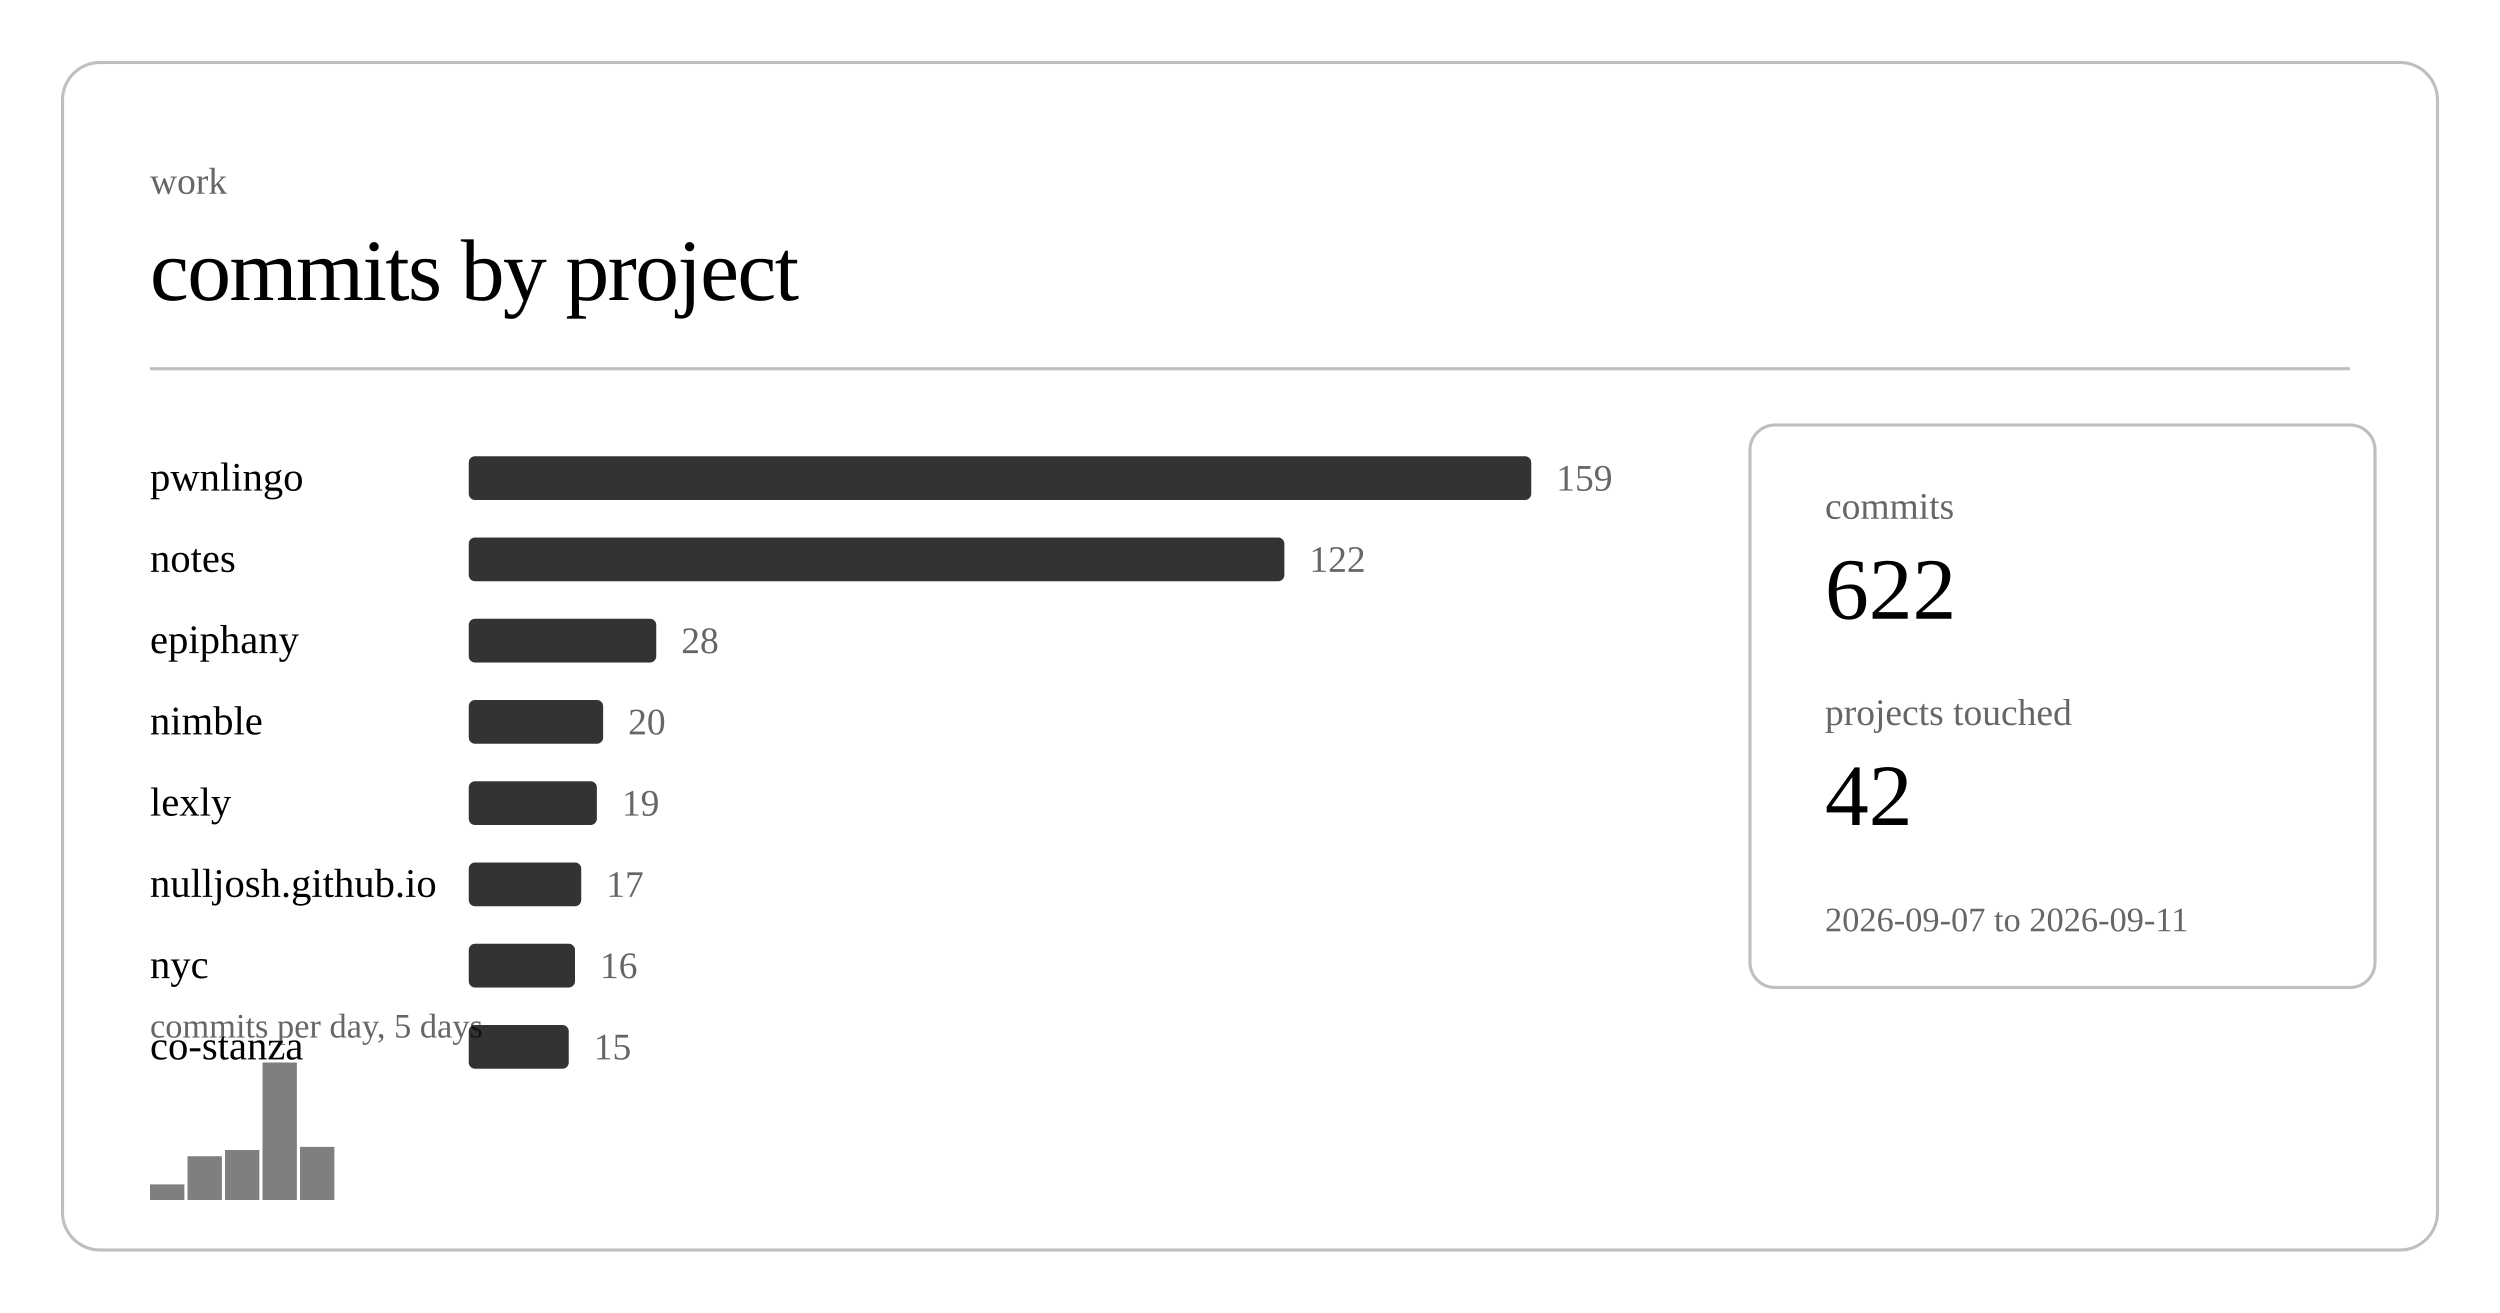
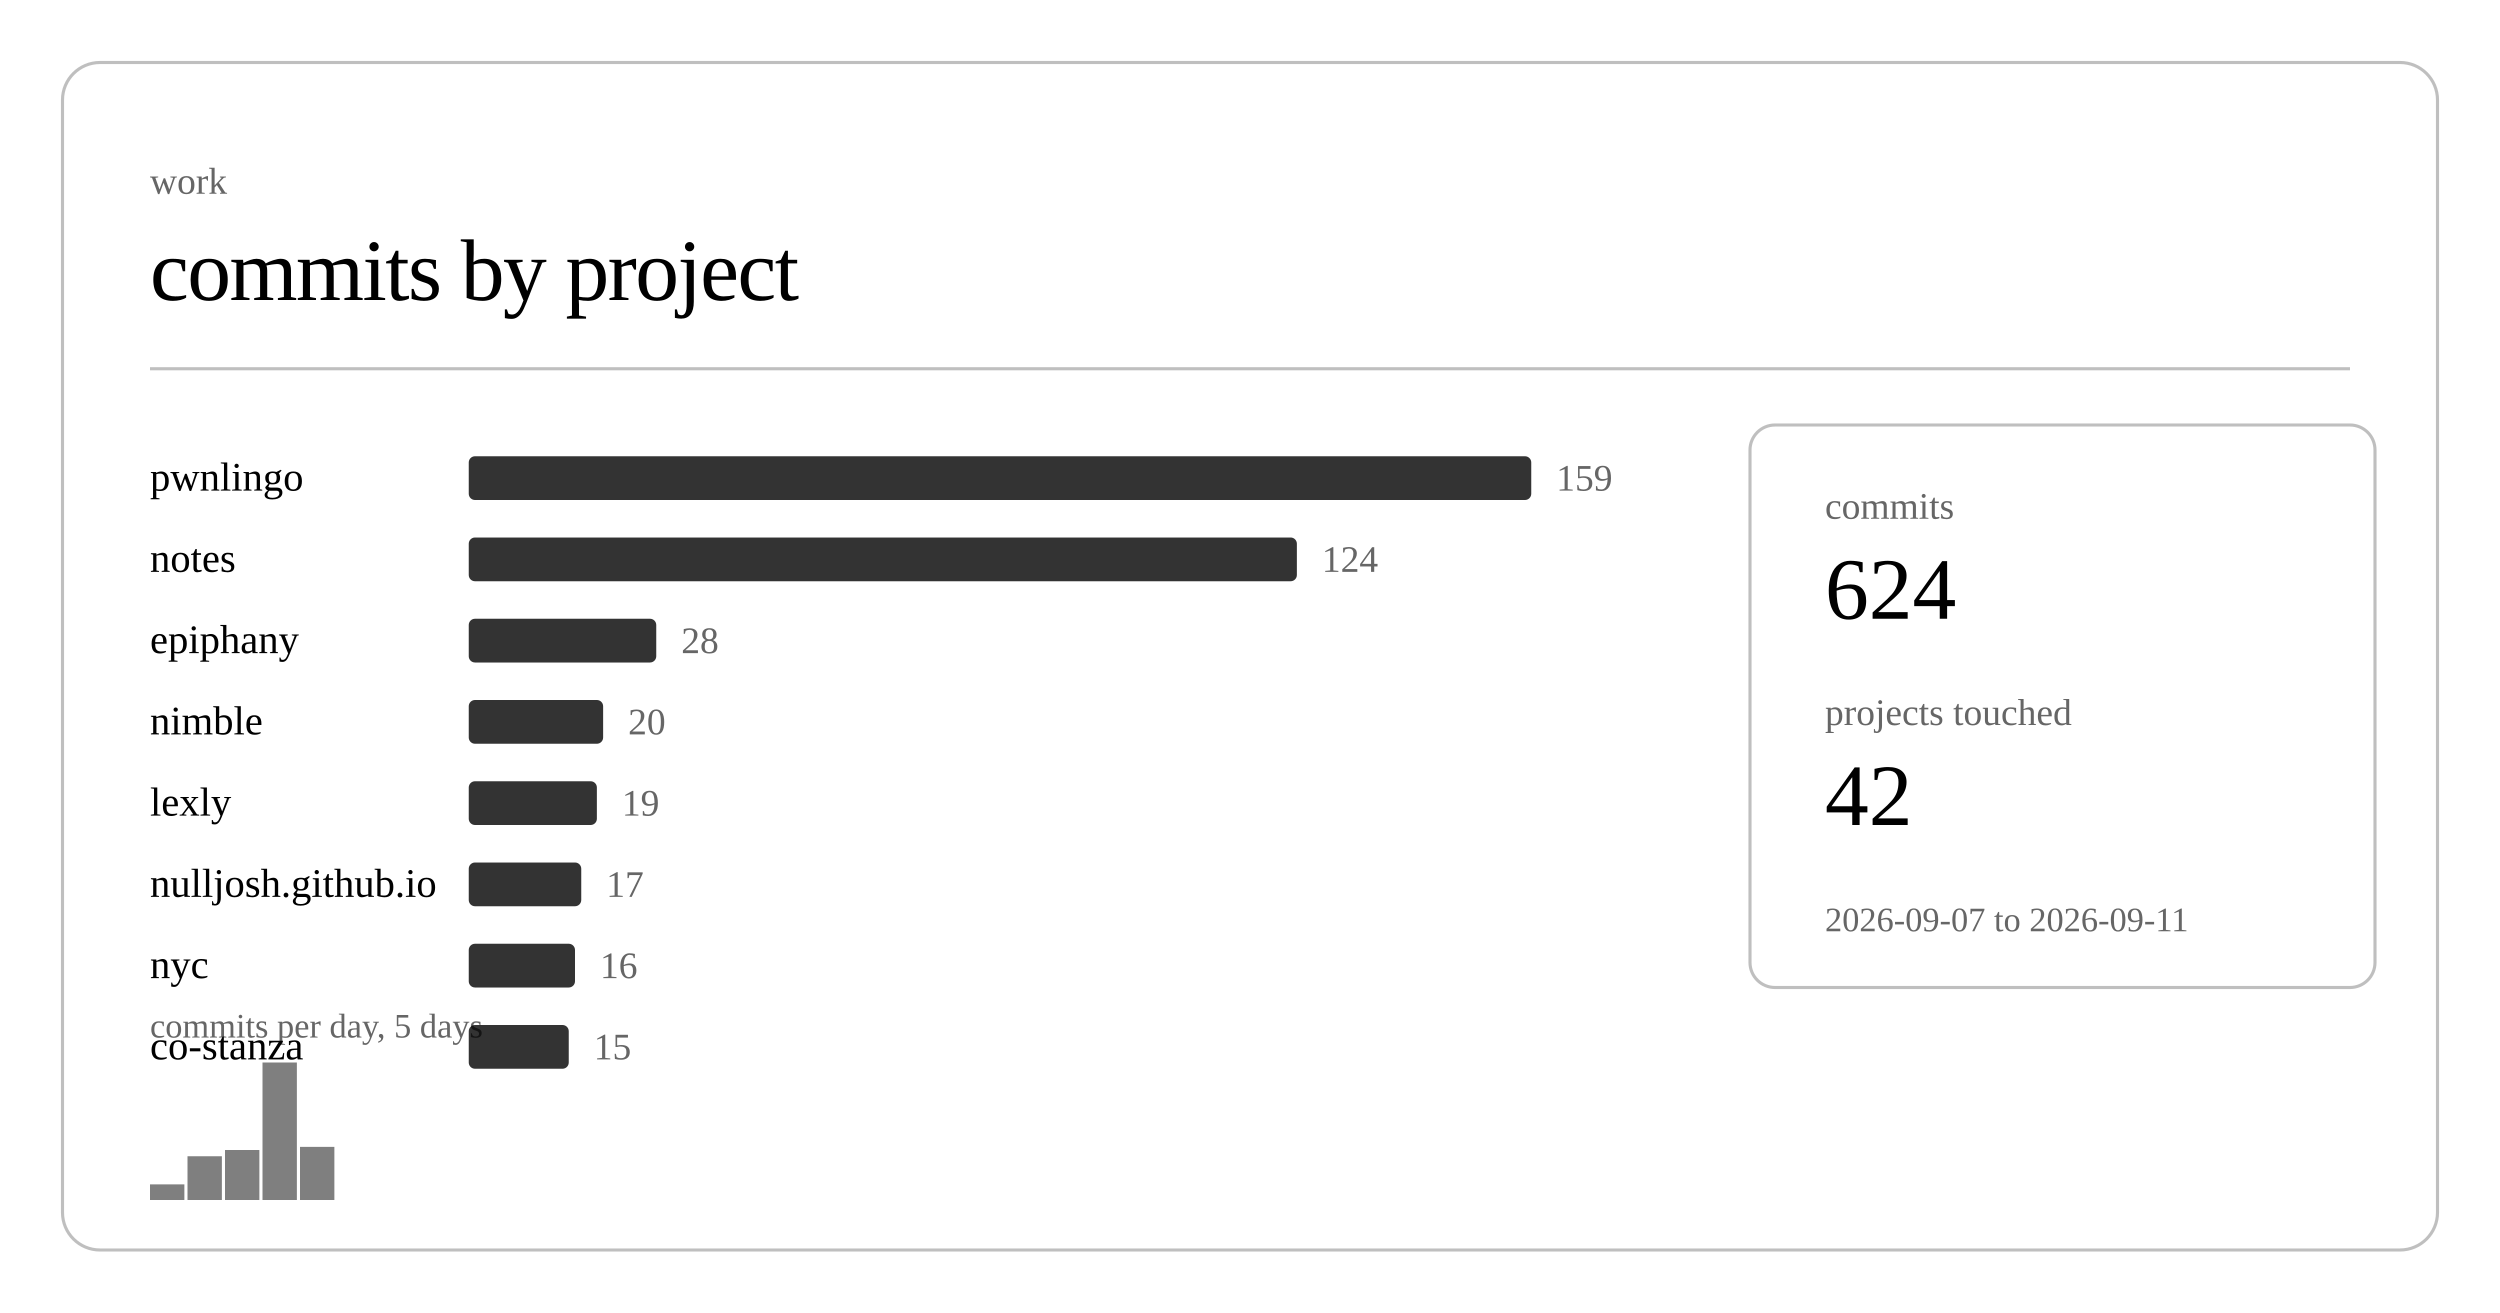
<svg xmlns="http://www.w3.org/2000/svg" class="post-header-svg" viewBox="0 0 800 420" width="800" height="420">
  <rect x="20" y="20" width="760" height="380" rx="12" ry="12" fill="none" stroke="currentColor" stroke-width="1" opacity="0.25" />
  <text fill="currentColor" x="48" y="62" font-size="12" opacity="0.6">work</text>
  <text fill="currentColor" x="48" y="96" font-size="28" font-weight="300" letter-spacing="-0.5">commits by project</text>
  <line stroke="currentColor" x1="48" y1="118" x2="752" y2="118" stroke-width="1" opacity="0.25" />
  <a href="https://github.com/nulljosh/pwnlingo">
    <text fill="currentColor" x="48" y="157" font-size="13">pwnlingo</text>
  </a>
  <rect x="150" y="146" width="340" height="14" rx="2" fill="currentColor" opacity="0.8" />
  <text fill="currentColor" x="498" y="157" font-size="12" opacity="0.6">159</text>
  <a href="https://github.com/nulljosh/notes">
    <text fill="currentColor" x="48" y="183" font-size="13">notes</text>
  </a>
-   <rect x="150" y="172" width="261" height="14" rx="2" fill="currentColor" opacity="0.8" />
-   <text fill="currentColor" x="419" y="183" font-size="12" opacity="0.6">122</text>
+   <rect x="150" y="172" width="265" height="14" rx="2" fill="currentColor" opacity="0.8" />
+   <text fill="currentColor" x="423" y="183" font-size="12" opacity="0.6">124</text>
  <a href="https://github.com/nulljosh/epiphany">
    <text fill="currentColor" x="48" y="209" font-size="13">epiphany</text>
  </a>
  <rect x="150" y="198" width="60" height="14" rx="2" fill="currentColor" opacity="0.8" />
  <text fill="currentColor" x="218" y="209" font-size="12" opacity="0.6">28</text>
  <a href="https://github.com/nulljosh/nimble">
    <text fill="currentColor" x="48" y="235" font-size="13">nimble</text>
  </a>
  <rect x="150" y="224" width="43" height="14" rx="2" fill="currentColor" opacity="0.8" />
  <text fill="currentColor" x="201" y="235" font-size="12" opacity="0.6">20</text>
  <a href="https://github.com/nulljosh/lexly">
    <text fill="currentColor" x="48" y="261" font-size="13">lexly</text>
  </a>
  <rect x="150" y="250" width="41" height="14" rx="2" fill="currentColor" opacity="0.8" />
  <text fill="currentColor" x="199" y="261" font-size="12" opacity="0.6">19</text>
  <a href="https://github.com/nulljosh/nulljosh.github.io">
    <text fill="currentColor" x="48" y="287" font-size="13">nulljosh.github.io</text>
  </a>
  <rect x="150" y="276" width="36" height="14" rx="2" fill="currentColor" opacity="0.8" />
  <text fill="currentColor" x="194" y="287" font-size="12" opacity="0.6">17</text>
  <a href="https://github.com/nulljosh/nyc">
    <text fill="currentColor" x="48" y="313" font-size="13">nyc</text>
  </a>
  <rect x="150" y="302" width="34" height="14" rx="2" fill="currentColor" opacity="0.8" />
  <text fill="currentColor" x="192" y="313" font-size="12" opacity="0.6">16</text>
  <a href="https://github.com/nulljosh/co-stanza">
    <text fill="currentColor" x="48" y="339" font-size="13">co-stanza</text>
  </a>
  <rect x="150" y="328" width="32" height="14" rx="2" fill="currentColor" opacity="0.8" />
  <text fill="currentColor" x="190" y="339" font-size="12" opacity="0.6">15</text>
  <rect x="48.0" y="379" width="11.0" height="5" fill="currentColor" opacity="0.5" />
  <rect x="60.0" y="370" width="11.0" height="14" fill="currentColor" opacity="0.5" />
  <rect x="72.0" y="368" width="11.0" height="16" fill="currentColor" opacity="0.5" />
  <rect x="84.0" y="340" width="11.0" height="44" fill="currentColor" opacity="0.5" />
  <rect x="96.0" y="367" width="11.0" height="17" fill="currentColor" opacity="0.5" />
  <text fill="currentColor" x="48" y="332" font-size="11" opacity="0.6">commits per day, 5 days</text>
  <rect x="560" y="136" width="200" height="180" rx="8" ry="8" fill="none" stroke="currentColor" stroke-width="1" opacity="0.25" />
  <text fill="currentColor" x="584" y="166" font-size="12" opacity="0.6">commits</text>
-   <text fill="currentColor" x="584" y="198" font-size="28" font-weight="500">622</text>
+   <text fill="currentColor" x="584" y="198" font-size="28" font-weight="500">624</text>
  <text fill="currentColor" x="584" y="232" font-size="12" opacity="0.6">projects touched</text>
  <text fill="currentColor" x="584" y="264" font-size="28" font-weight="500">42</text>
  <text fill="currentColor" x="584" y="298" font-size="11" opacity="0.6">2026-09-07 to 2026-09-11</text>
</svg>
